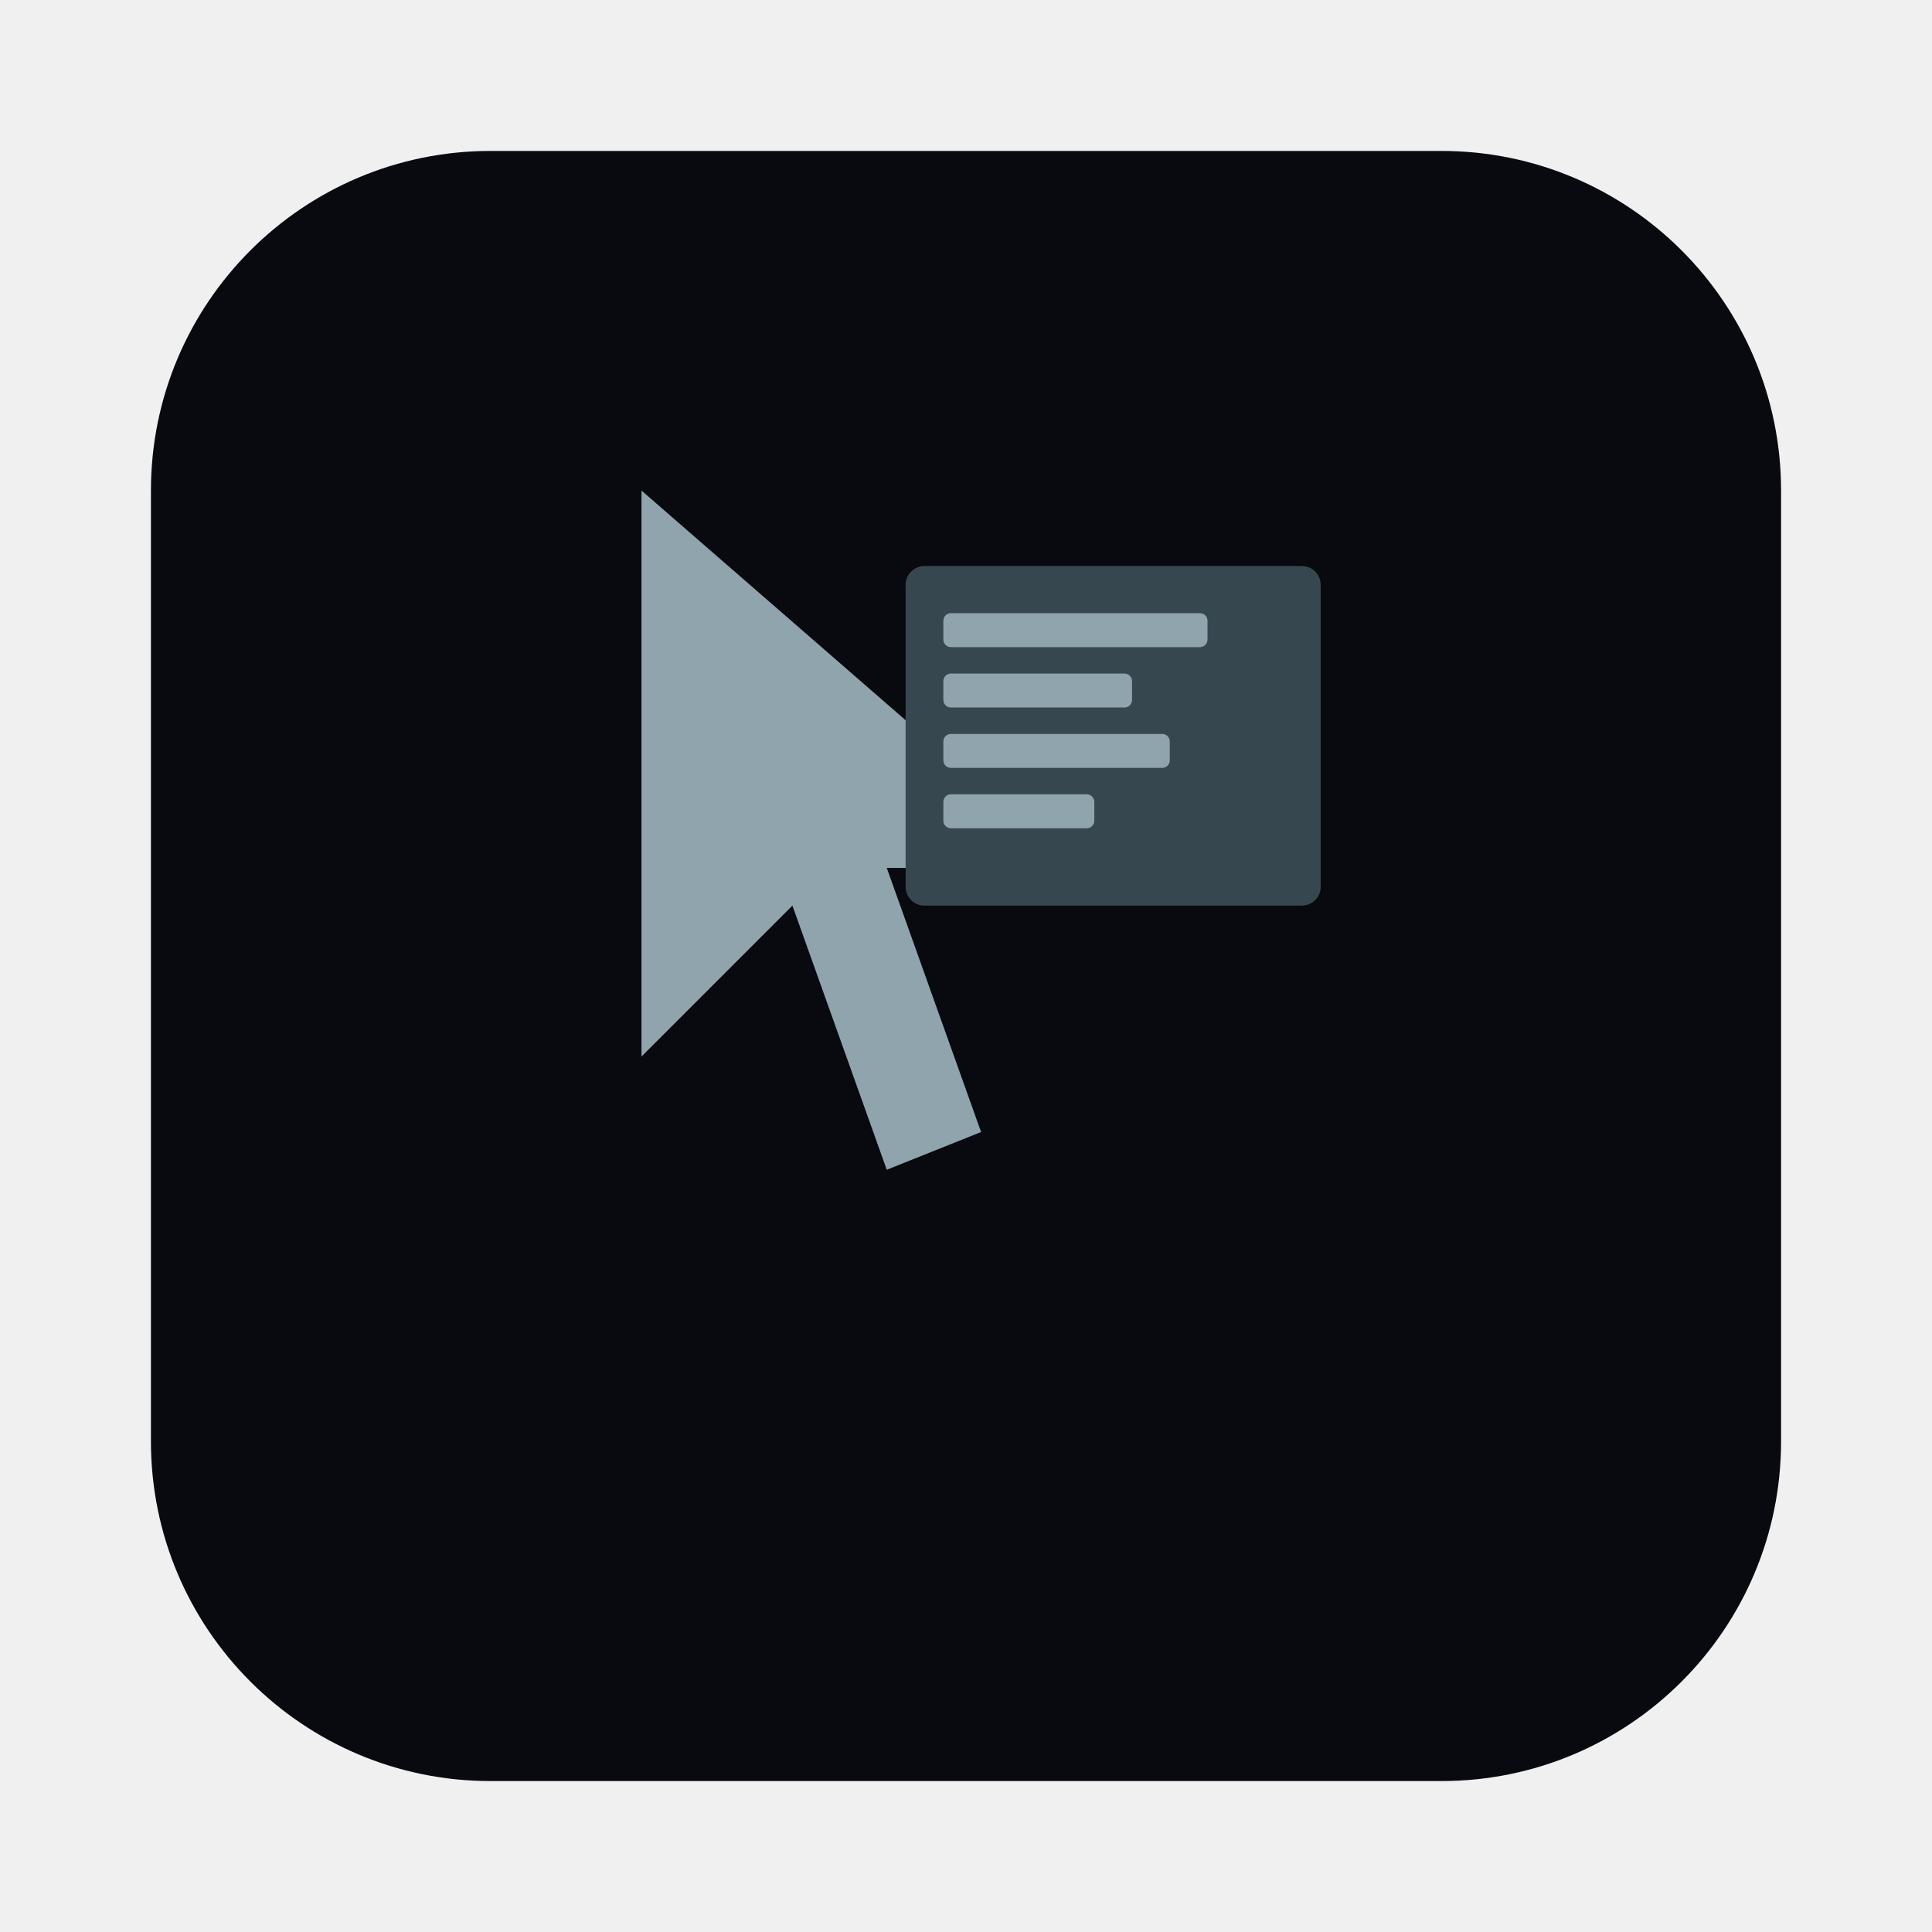
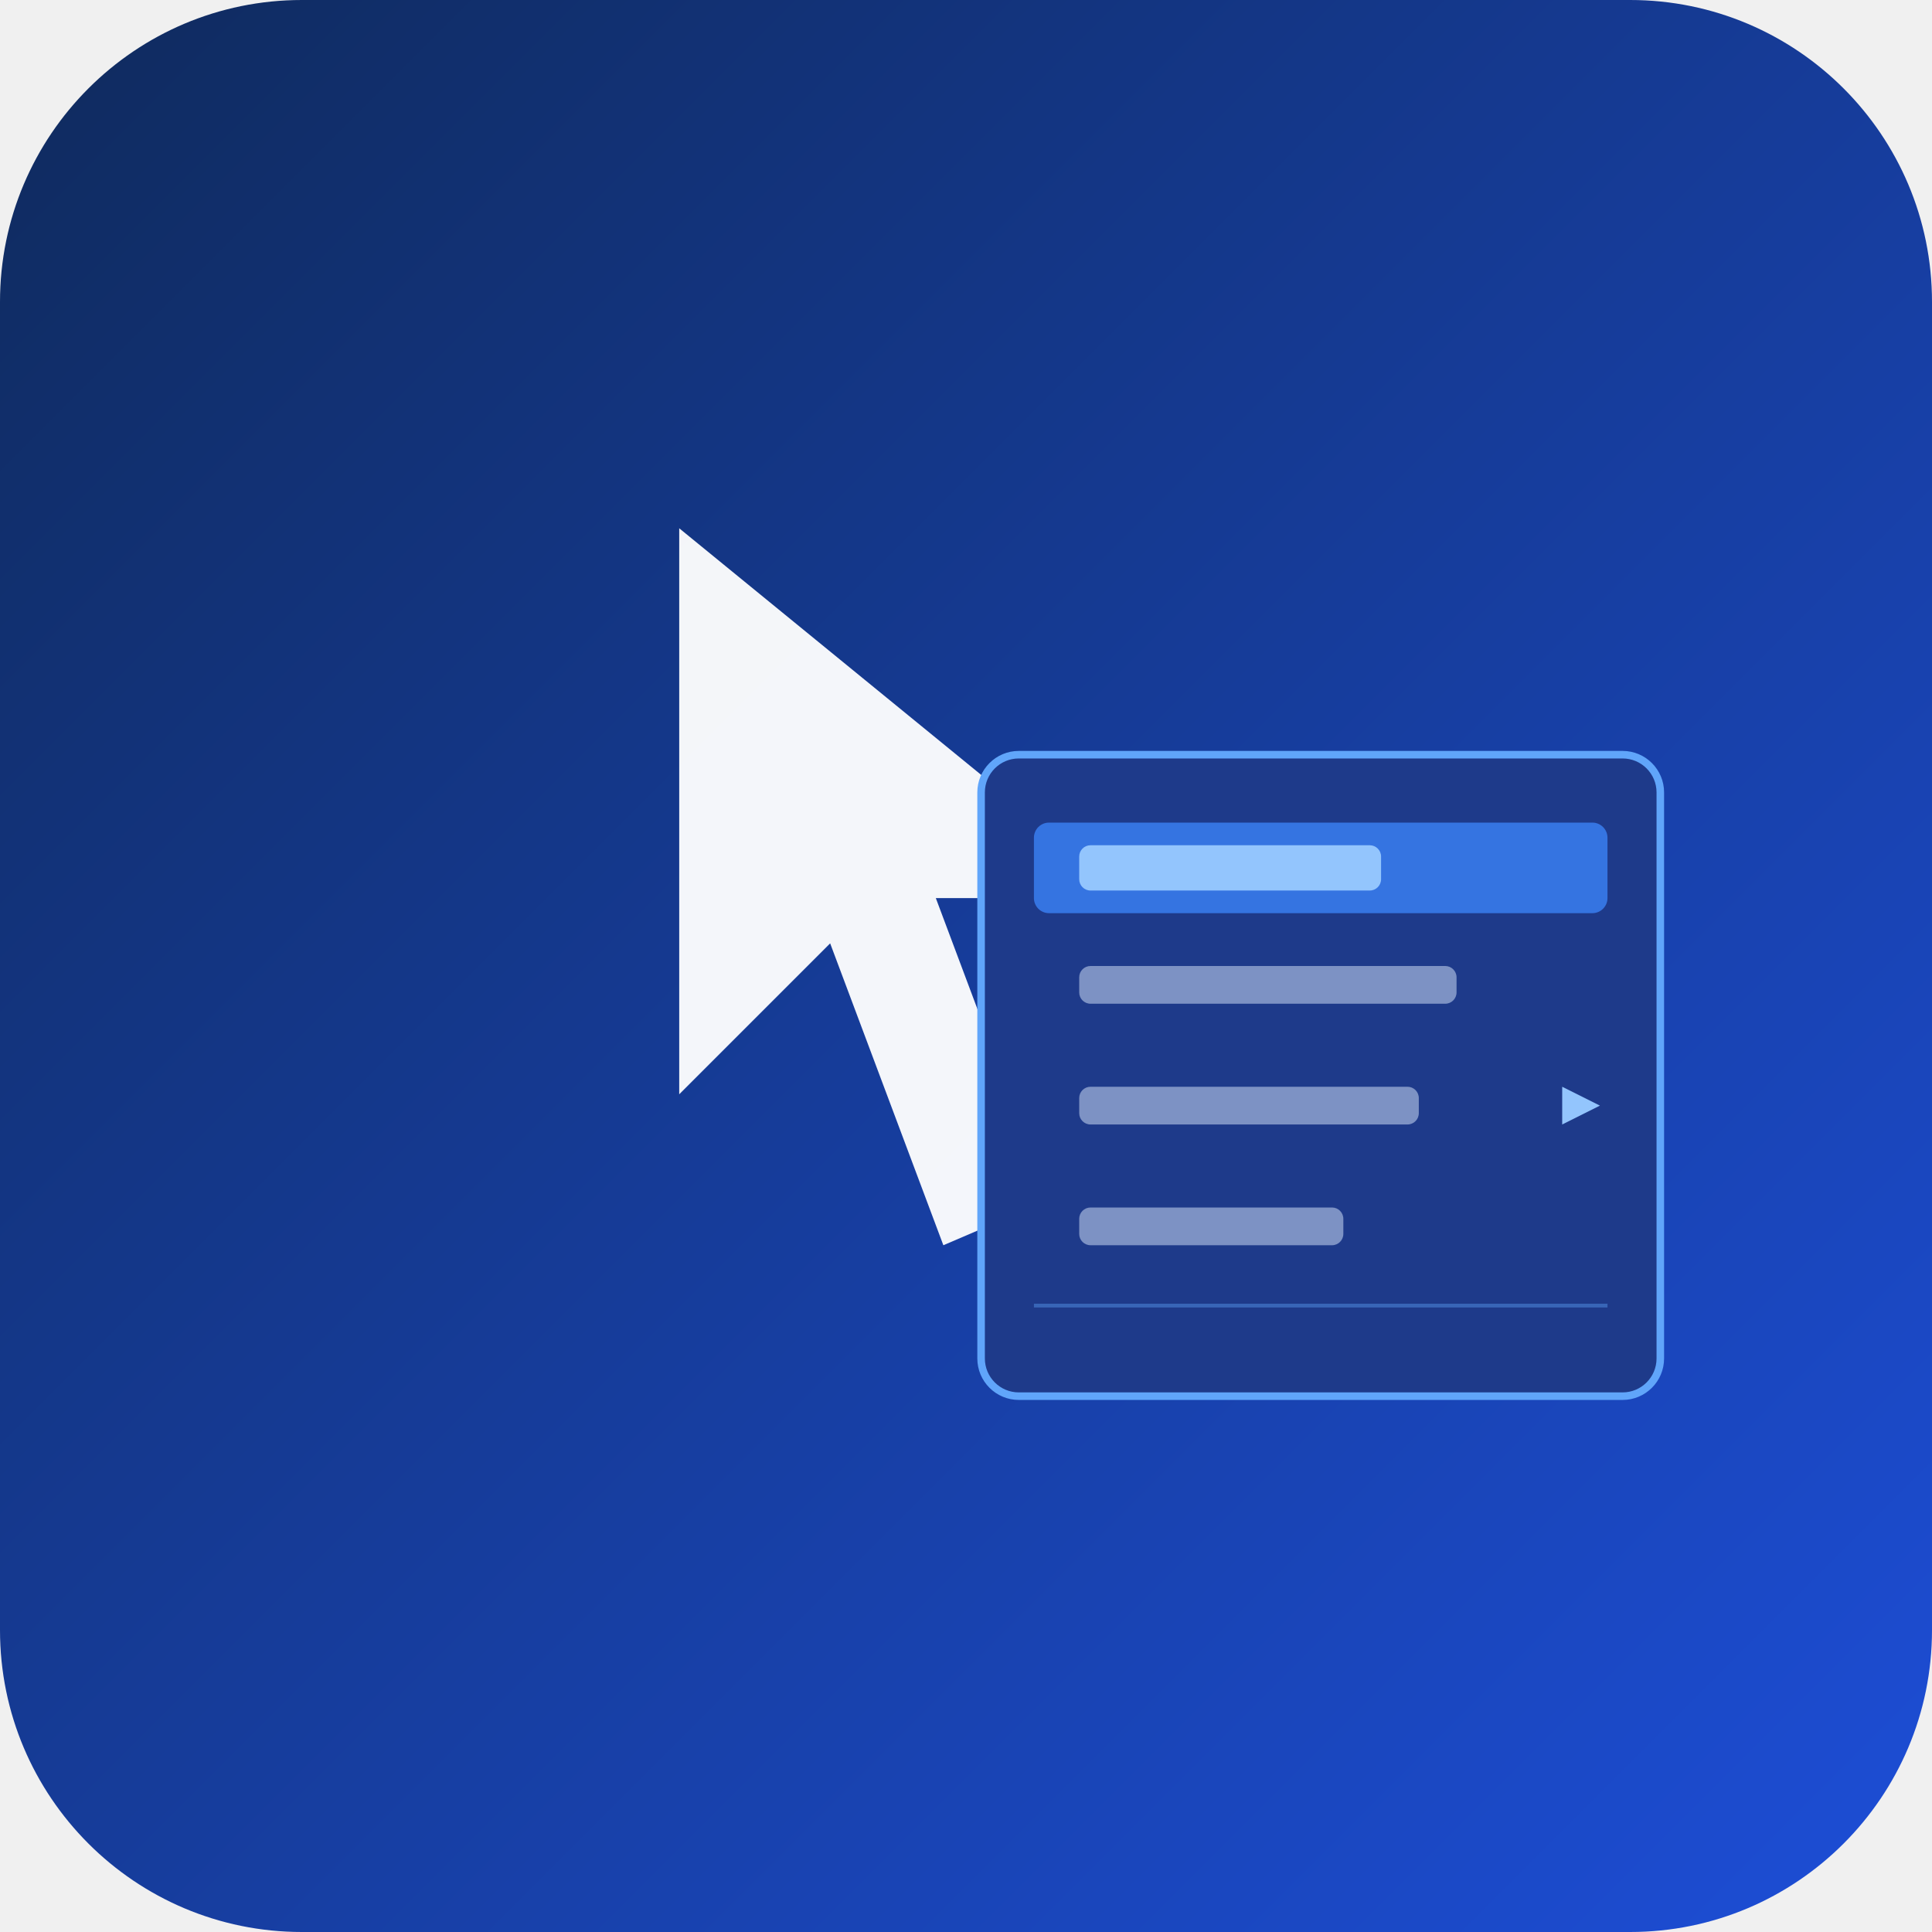
- <svg xmlns="http://www.w3.org/2000/svg" viewBox="0 0 1024 1024">
-   <rect x="80" y="80" width="864" height="864" rx="180" fill="#080A10" />
-   <path d="M340 260 L340 560 L420 480 L470 620 L520 600 L470 460 L570 460 Z" fill="#90A4AE" />
-   <rect x="480" y="300" width="220" height="180" rx="10" fill="#37474F" />
-   <rect x="500" y="325" width="140" height="18" rx="4" fill="#90A4AE" />
-   <rect x="500" y="357" width="100" height="18" rx="4" fill="#90A4AE" />
-   <rect x="500" y="389" width="120" height="18" rx="4" fill="#90A4AE" />
-   <rect x="500" y="421" width="80" height="18" rx="4" fill="#90A4AE" />
+ <svg xmlns="http://www.w3.org/2000/svg" viewBox="0 0 512 512">
+   <defs>
+     <linearGradient id="bg" x1="0%" y1="0%" x2="100%" y2="100%">
+       <stop offset="0%" stop-color="#0f2a5c" />
+       <stop offset="100%" stop-color="#1d4ed8" />
+     </linearGradient>
+   </defs>
+   <rect width="512" height="512" rx="80" fill="url(#bg)" />
+   <path d="M180 140 L180 290 L220 250 L250 330 L278 318 L248 238 L300 238 Z" fill="#ffffff" opacity="0.95" />
+   <rect x="260" y="200" width="180" height="170" rx="10" fill="#1e3a8a" stroke="#60a5fa" stroke-width="2" />
+   <rect x="274" y="218" width="152" height="24" rx="4" fill="#3b82f6" opacity="0.8" />
+   <rect x="274" y="250" width="152" height="24" rx="4" fill="transparent" />
+   <rect x="274" y="282" width="152" height="24" rx="4" fill="transparent" />
+   <rect x="274" y="314" width="152" height="24" rx="4" fill="transparent" />
+   <line x1="274" y1="346" x2="426" y2="346" stroke="#60a5fa" stroke-width="1" opacity="0.4" />
+   <rect x="286" y="224" width="80" height="12" rx="3" fill="#93c5fd" />
+   <rect x="286" y="256" width="100" height="10" rx="3" fill="#dbeafe" opacity="0.5" />
+   <rect x="286" y="288" width="90" height="10" rx="3" fill="#dbeafe" opacity="0.5" />
+   <rect x="286" y="320" width="70" height="10" rx="3" fill="#dbeafe" opacity="0.5" />
+   <polygon points="414,288 414,298 424,293" fill="#93c5fd" />
</svg>
